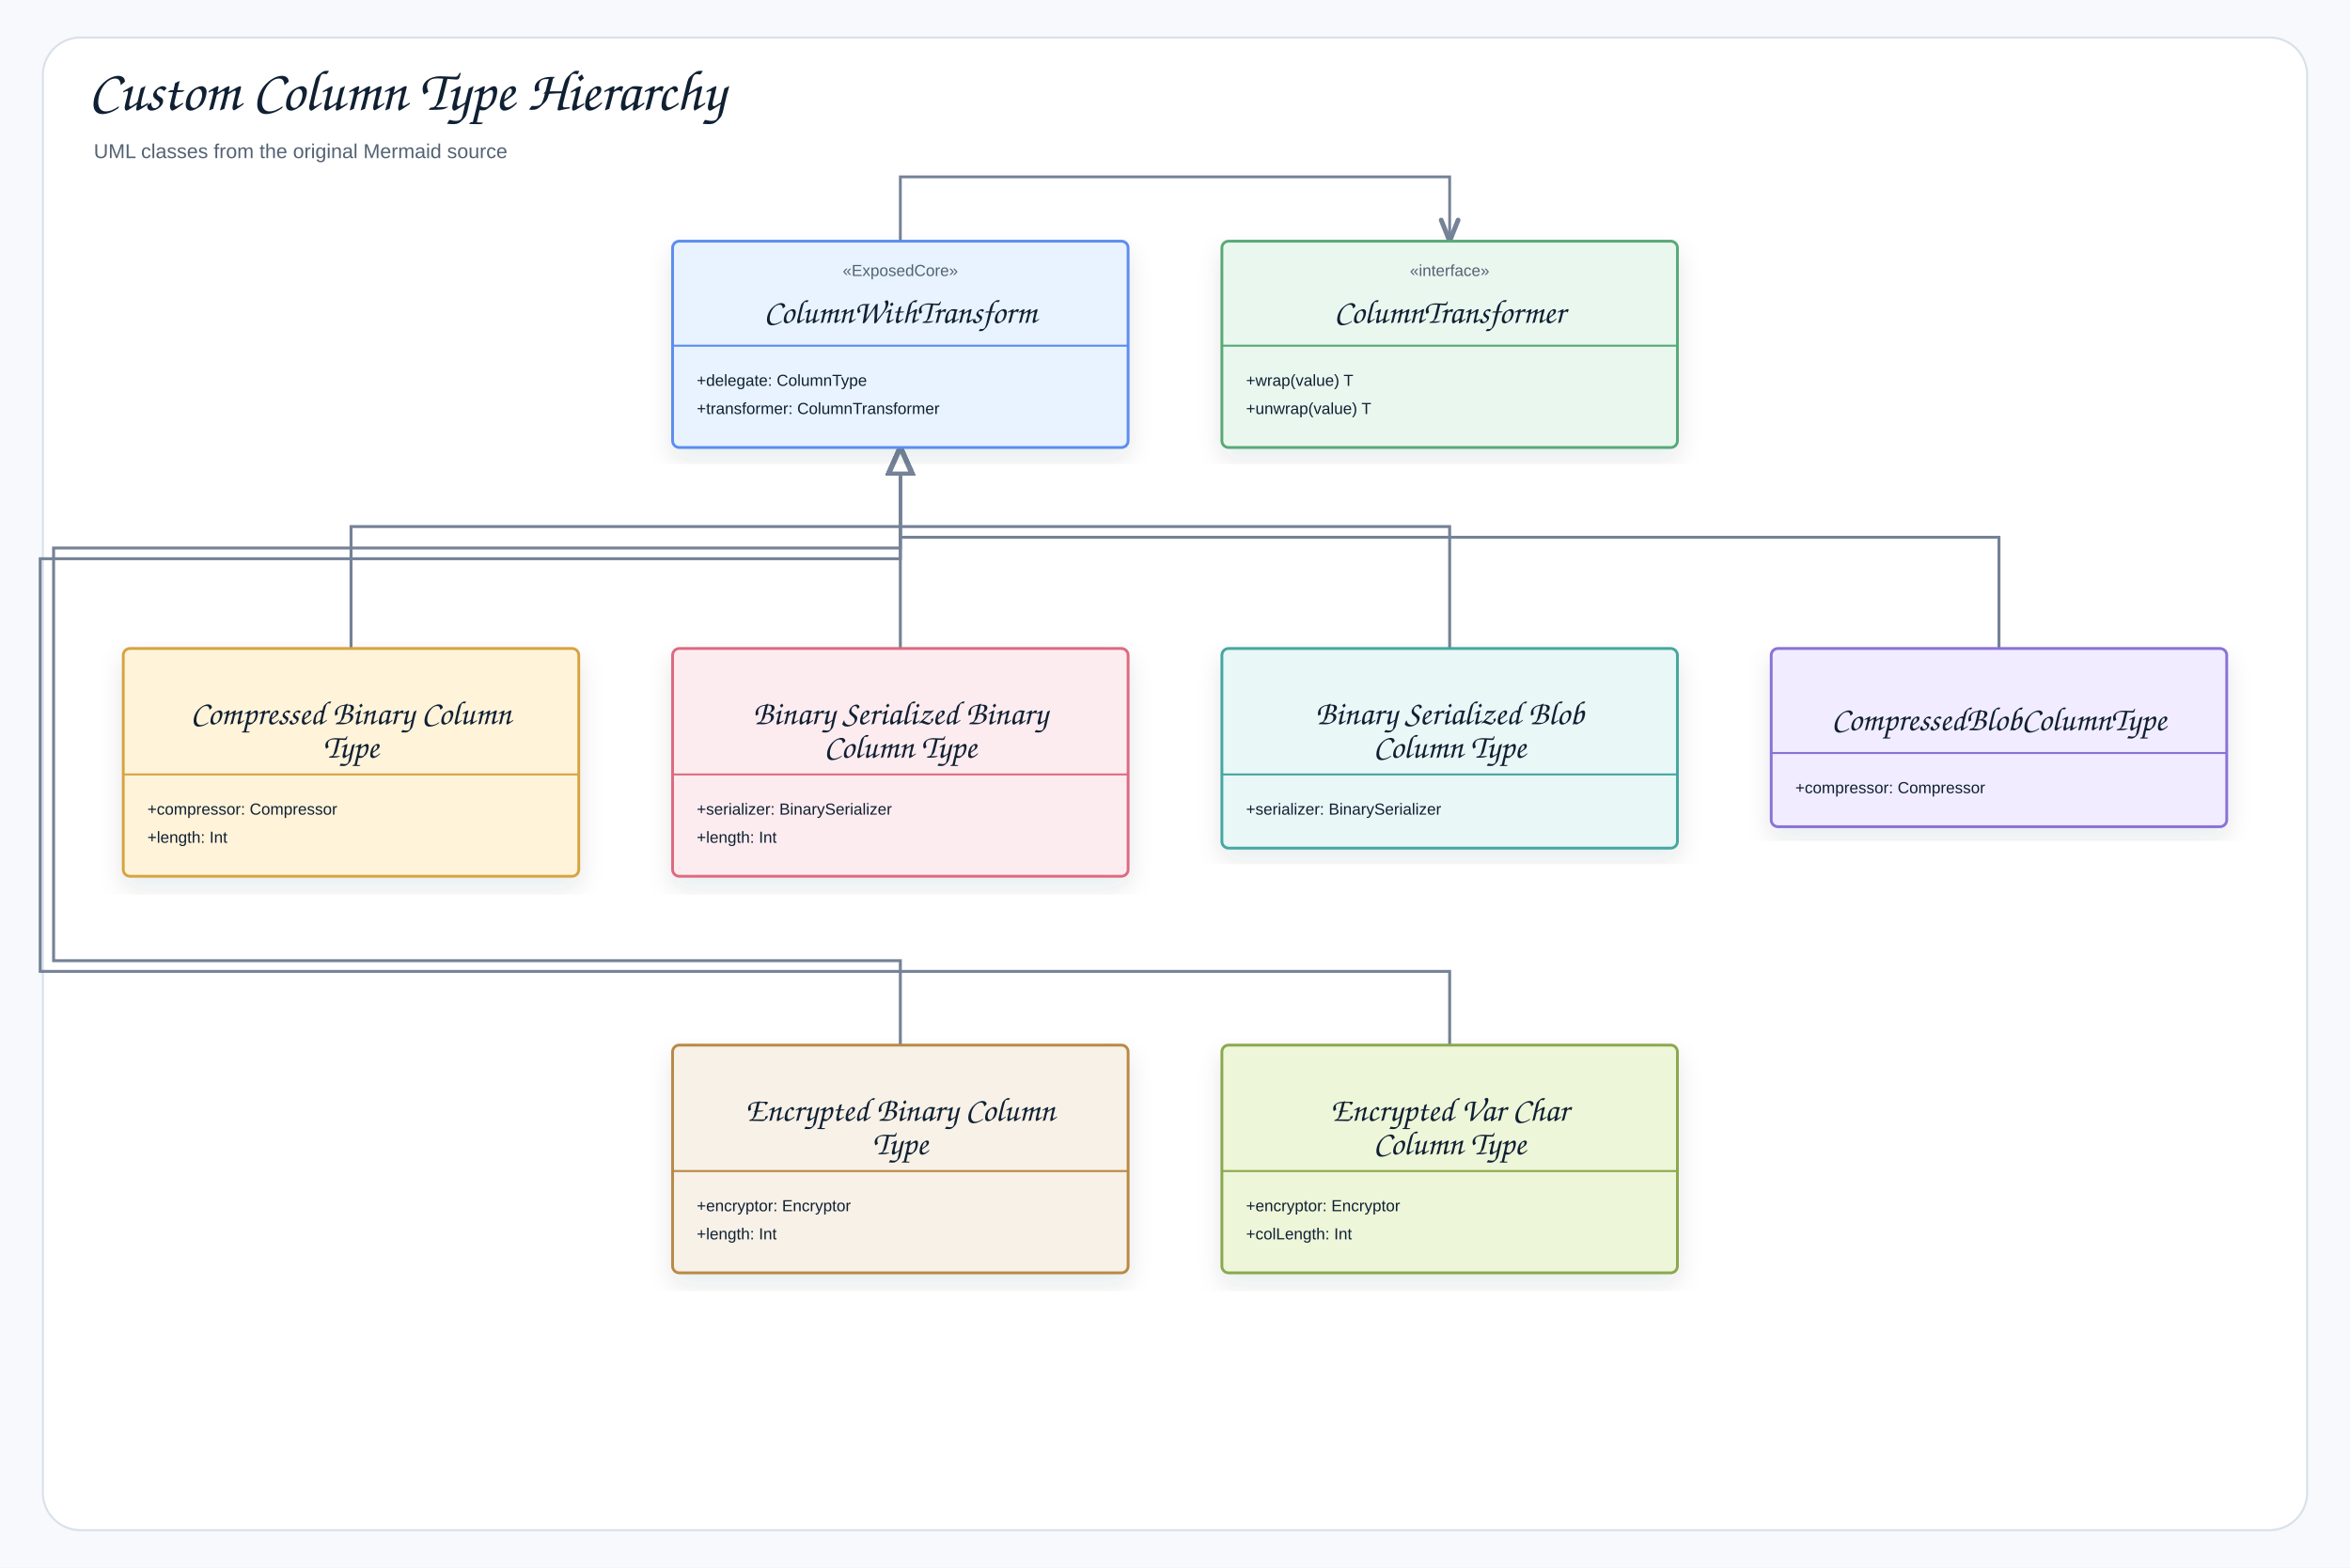
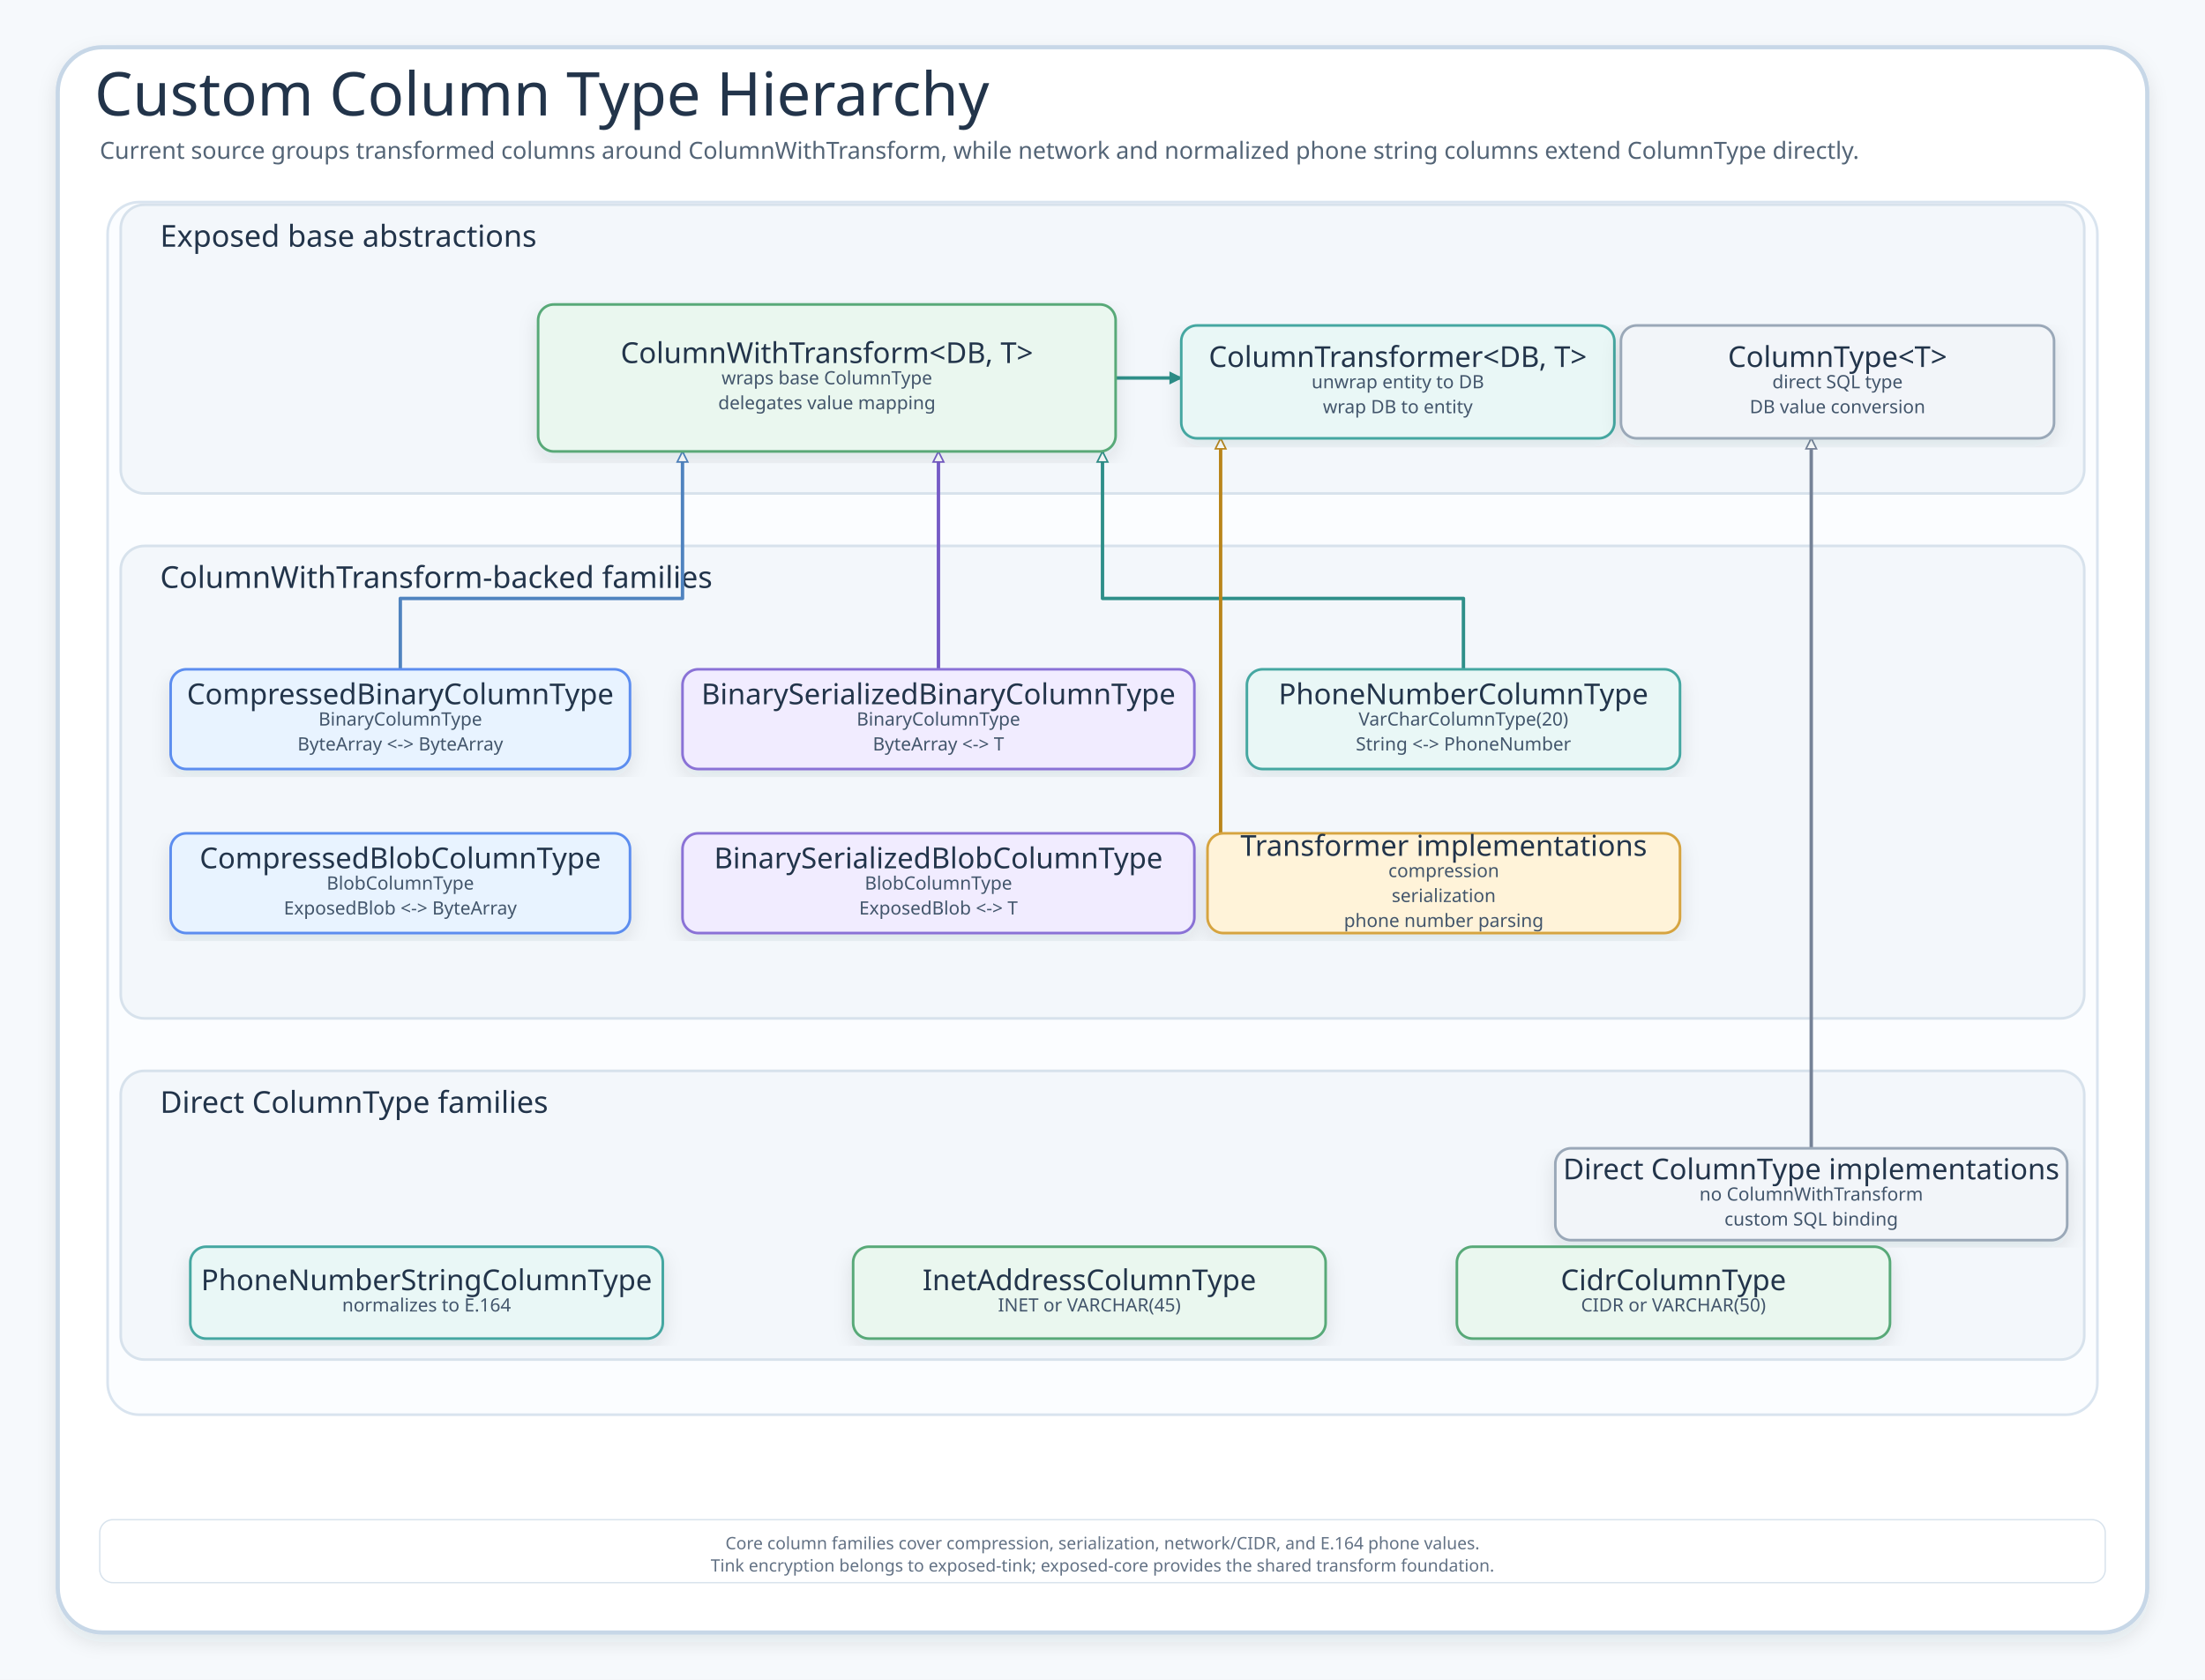
- <svg xmlns="http://www.w3.org/2000/svg" width="1754" height="1170" viewBox="0 0 1754 1170" role="img" aria-label="Custom Column Type Hierarchy">
+ <svg xmlns="http://www.w3.org/2000/svg" width="1680" height="1280" viewBox="0 0 1680 1280" role="img" aria-labelledby="title desc">
  <defs>
    <filter id="shadow" x="-8%" y="-8%" width="116%" height="116%">
-       <feDropShadow dx="0" dy="8" stdDeviation="9" flood-color="#1f2937" flood-opacity="0.10" />
+       <feDropShadow dx="0" dy="6" stdDeviation="7" flood-color="#203040" flood-opacity="0.10" />
    </filter>
-     <marker id="openArrow" markerWidth="10" markerHeight="8" refX="8.5" refY="4" orient="auto" markerUnits="strokeWidth">
-       <path d="M 1 1 L 8.5 4 L 1 7" fill="none" stroke="#758297" stroke-width="1.7" stroke-linecap="round" stroke-linejoin="round" />
+     <marker id="arrow" viewBox="0 0 10 10" markerWidth="10" markerHeight="10" refX="9" refY="5" orient="auto" markerUnits="userSpaceOnUse">
+       <path d="M 0 0 L 10 5 L 0 10 Z" fill="context-stroke" />
    </marker>
-     <marker id="inherit" markerWidth="11" markerHeight="10" refX="9.5" refY="5" orient="auto" markerUnits="strokeWidth">
-       <path d="M 0.5 1 L 9.5 5 L 0.5 9 Z" fill="#ffffff" stroke="#758297" stroke-width="1.7" />
+     <marker id="generalizationArrow" viewBox="0 0 10 10" markerWidth="10" markerHeight="10" refX="9" refY="5" orient="auto" markerUnits="userSpaceOnUse">
+       <path d="M 1 1 L 9 5 L 1 9 Z" fill="#FFFFFF" stroke="context-stroke" stroke-width="1.2" stroke-dasharray="none" />
    </marker>
    <style>
-     .canvas{fill:#f7f9fc}.frame{fill:#fff;stroke:#d8e0ea;stroke-width:1.5}
-     .title{font-family:"Architects Daughter","Comic Sans MS","Comic Sans",cursive;font-size:43px;font-weight:400;fill:#102033}
-     .subtitle{font-family:"Comic Sans MS","Comic Sans","Comic Neue",Arial,sans-serif;font-size:15px;font-weight:400;fill:#536273}
-     .label{font-family:"Architects Daughter","Comic Sans MS","Comic Sans",cursive;font-size:25px;font-weight:400;fill:#102033}
-     .smallLabel{font-family:"Architects Daughter","Comic Sans MS","Comic Sans",cursive;font-size:21px;font-weight:400;fill:#102033}
-     .mono{font-family:"Comic Sans MS","Comic Sans","Comic Neue",Arial,sans-serif;font-size:12px;font-weight:400;fill:#102033}
-     .small{font-family:"Comic Sans MS","Comic Sans","Comic Neue",Arial,sans-serif;font-size:12px;font-weight:400;fill:#536273}
-     .strong{font-family:"Comic Sans MS","Comic Sans","Comic Neue",Arial,sans-serif;font-size:13px;font-weight:400;fill:#102033}
-     .card{stroke-width:2.1;filter:url(#shadow)}.compartment{stroke-width:1.5;fill:none}
-     .line{stroke:#758297;stroke-width:2.1;fill:none;marker-end:url(#openArrow)}
-     .plainLine{stroke:#758297;stroke-width:2.1;fill:none}
-     .dashed{stroke:#758297;stroke-width:2.1;stroke-dasharray:7 6;fill:none;marker-end:url(#openArrow)}
-     .inheritLine{stroke:#758297;stroke-width:2.2;fill:none;marker-end:url(#inherit)}
-     .implLine{stroke:#758297;stroke-width:2.2;stroke-dasharray:8 7;fill:none;marker-end:url(#inherit)}
-   </style>
+       .canvas{fill:#F6F9FC}.decor{fill:#FFFFFF;stroke:#C7D7E7;stroke-width:3.2;filter:url(#shadow)}
+       .innerFrame{fill:#FBFDFF;stroke:#D9E4EF;stroke-width:2}
+       .title{font-family:"Architects Daughter";font-size:46px;fill:#22344A;font-weight:400}
+       .subtitle{font-family:"Comic Mono";font-size:18px;fill:#536476;font-weight:400}
+       .group{fill:#F3F7FB;stroke:#D7E2EC;stroke-width:2}.group-title{font-family:"Architects Daughter";font-size:23px;fill:#22344A;font-weight:400}
+       .card-title{font-family:"Architects Daughter";font-size:22px;fill:#22344A;font-weight:400}.detail{font-family:"Comic Mono";font-size:14px;fill:#42556B;font-weight:400}
+       .small{font-family:"Comic Mono";font-size:13px;fill:#627184;font-weight:400}.shape{filter:url(#shadow);stroke-width:2}
+       .connector{fill:none;stroke-width:2.6;marker-end:url(#arrow);stroke-linejoin:round;stroke-linecap:round}.generalization{marker-end:url(#generalizationArrow)}.dashed{stroke-dasharray:7 6}
+       .pill{fill:#FFFFFF;stroke:#D7E2EC;stroke-width:1}
+     </style>
  </defs>
-   <rect class="canvas" width="1754" height="1170" />
-   <rect class="frame" x="32" y="28" width="1690" height="1114" rx="28" />
-   <text class="title" x="66" y="82">Custom Column Type Hierarchy</text>
-   <text class="subtitle" x="70" y="118">UML classes from the original Mermaid source</text>
-   <path class="line" d="M672 334 L672 132 L1082 132 L1082 180" />
-   <path class="inheritLine" d="M1082 484 L1082 393 L672 393 L672 334" />
-   <path class="inheritLine" d="M672 484 L672 334" />
-   <path class="inheritLine" d="M1082 780 L1082 725 L30 725 L30 417 L672 417 L672 334" />
-   <path class="inheritLine" d="M672 780 L672 717 L40 717 L40 409 L672 409 L672 334" />
-   <path class="inheritLine" d="M1492 484 L1492 401 L672 401 L672 334" />
-   <path class="inheritLine" d="M262 484 L262 393 L672 393 L672 334" />
-   <g transform="translate(502,180)">
-     <rect class="card" x="0" y="0" width="340" height="154" rx="5" fill="#E8F3FF" stroke="#5B8DEF" />
-     <line class="compartment" x1="0" y1="78" x2="340" y2="78" stroke="#5B8DEF" />
-     <text class="small" x="170" y="26" text-anchor="middle">«ExposedCore»</text>
-     <text class="label" x="170" y="61" text-anchor="middle">ColumnWithTransform</text>
-     <text class="mono" x="18" y="108">+delegate: ColumnType</text>
-     <text class="mono" x="18" y="129">+transformer: ColumnTransformer</text>
+   <rect class="canvas" width="1680" height="1280" />
+   <rect class="decor" x="44" y="36" width="1592" height="1208" rx="34" />
+   <rect class="innerFrame" x="82" y="154" width="1516" height="924" rx="24" />
+   <text class="title" x="72" y="88">Custom Column Type Hierarchy</text>
+   <text class="subtitle" x="76" y="121">Current source groups transformed columns around ColumnWithTransform, while network and normalized phone string columns extend ColumnType directly.</text>
+   <g id="group-exposed-base">
+     <rect class="group" x="92" y="156" width="1496" height="220" rx="18" />
+     <text class="group-title" x="122" y="180" dominant-baseline="middle">Exposed base abstractions</text>
  </g>
-   <g transform="translate(912,180)">
-     <rect class="card" x="0" y="0" width="340" height="154" rx="5" fill="#EAF7EF" stroke="#58A978" />
-     <line class="compartment" x1="0" y1="78" x2="340" y2="78" stroke="#58A978" />
-     <text class="small" x="170" y="26" text-anchor="middle">«interface»</text>
-     <text class="label" x="170" y="61" text-anchor="middle">ColumnTransformer</text>
-     <text class="mono" x="18" y="108">+wrap(value) T</text>
-     <text class="mono" x="18" y="129">+unwrap(value) T</text>
+   <g id="group-transformed">
+     <rect class="group" x="92" y="416" width="1496" height="360" rx="18" />
+     <text class="group-title" x="122" y="440" dominant-baseline="middle">ColumnWithTransform-backed families</text>
  </g>
-   <g transform="translate(92,484)">
-     <rect class="card" x="0" y="0" width="340" height="170" rx="5" fill="#FFF3D9" stroke="#D6A441" />
-     <line class="compartment" x1="0" y1="94" x2="340" y2="94" stroke="#D6A441" />
-     <text class="small" x="170" y="26" text-anchor="middle" />
-     <text class="label" x="170" y="56.5" text-anchor="middle">Compressed Binary Column</text>
-     <text class="label" x="170" y="81.5" text-anchor="middle">Type</text>
-     <text class="mono" x="18" y="124">+compressor: Compressor</text>
-     <text class="mono" x="18" y="145">+length: Int</text>
+   <g id="group-direct">
+     <rect class="group" x="92" y="816" width="1496" height="220" rx="18" />
+     <text class="group-title" x="122" y="840" dominant-baseline="middle">Direct ColumnType families</text>
  </g>
-   <g transform="translate(502,484)">
-     <rect class="card" x="0" y="0" width="340" height="170" rx="5" fill="#FDECEF" stroke="#DC6B82" />
-     <line class="compartment" x1="0" y1="94" x2="340" y2="94" stroke="#DC6B82" />
-     <text class="small" x="170" y="26" text-anchor="middle" />
-     <text class="label" x="170" y="56.5" text-anchor="middle">Binary Serialized Binary</text>
-     <text class="label" x="170" y="81.5" text-anchor="middle">Column Type</text>
-     <text class="mono" x="18" y="124">+serializer: BinarySerializer</text>
-     <text class="mono" x="18" y="145">+length: Int</text>
+   <path id="route-column-with-transform-column-transformer" data-edge="column-with-transform-&gt;column-transformer" data-label="delegates conversion" class="connector" d="M 850 288 L 900 288" stroke="#2E8F89" />
+   <path id="route-compressed-binary-column-with-transform" data-edge="compressed-binary-&gt;column-with-transform" data-label="inherits transformed column" class="connector generalization" d="M 305 510 L 305 456 L 520 456 L 520 344" stroke="#4F83BF" />
+   <path id="route-serialized-binary-column-with-transform" data-edge="serialized-binary-&gt;column-with-transform" data-label="inherits transformed column" class="connector generalization" d="M 715 510 L 715 344" stroke="#755BC6" />
+   <path id="route-phone-number-column-with-transform" data-edge="phone-number-&gt;column-with-transform" data-label="inherits transformed column" class="connector generalization" d="M 1115 510 L 1115 456 L 840 456 L 840 344" stroke="#2E8F89" />
+   <path id="route-direct-impl-column-type" data-edge="direct-impl-&gt;column-type" data-label="extends directly" class="connector generalization" d="M 1380 875 L 1380 334" stroke="#758297" />
+   <path id="route-transformers-column-transformer" data-edge="transformers-&gt;column-transformer" data-label="implements conversion contract" class="connector generalization" d="M 930 635 L 930 334" stroke="#B9851B" />
+   <g id="node-column-with-transform" data-node="column-with-transform" transform="translate(410,232)">
+     <rect class="shape" x="0" y="0" width="440" height="112" rx="12" fill="#EAF7EF" stroke="#58A978" />
+     <text class="card-title" x="220" y="37" text-anchor="middle" dominant-baseline="middle">ColumnWithTransform&lt;DB, T&gt;</text>
+     <text class="detail" x="220" y="56" text-anchor="middle" dominant-baseline="middle">wraps base ColumnType</text>
+     <text class="detail" x="220" y="75" text-anchor="middle" dominant-baseline="middle">delegates value mapping</text>
  </g>
-   <g transform="translate(912,484)">
-     <rect class="card" x="0" y="0" width="340" height="149" rx="5" fill="#E9F7F6" stroke="#45A7A1" />
-     <line class="compartment" x1="0" y1="94" x2="340" y2="94" stroke="#45A7A1" />
-     <text class="small" x="170" y="26" text-anchor="middle" />
-     <text class="label" x="170" y="56.5" text-anchor="middle">Binary Serialized Blob</text>
-     <text class="label" x="170" y="81.5" text-anchor="middle">Column Type</text>
-     <text class="mono" x="18" y="124">+serializer: BinarySerializer</text>
+   <g id="node-column-transformer" data-node="column-transformer" transform="translate(900,248)">
+     <rect class="shape" x="0" y="0" width="330" height="86" rx="12" fill="#E9F7F6" stroke="#45A7A1" />
+     <text class="card-title" x="165" y="24" text-anchor="middle" dominant-baseline="middle">ColumnTransformer&lt;DB, T&gt;</text>
+     <text class="detail" x="165" y="43" text-anchor="middle" dominant-baseline="middle">unwrap entity to DB</text>
+     <text class="detail" x="165" y="62" text-anchor="middle" dominant-baseline="middle">wrap DB to entity</text>
  </g>
-   <g transform="translate(1322,484)">
-     <rect class="card" x="0" y="0" width="340" height="133" rx="5" fill="#F1ECFF" stroke="#8A72D6" />
-     <line class="compartment" x1="0" y1="78" x2="340" y2="78" stroke="#8A72D6" />
-     <text class="small" x="170" y="26" text-anchor="middle" />
-     <text class="label" x="170" y="61" text-anchor="middle">CompressedBlobColumnType</text>
-     <text class="mono" x="18" y="108">+compressor: Compressor</text>
+   <g id="node-column-type" data-node="column-type" transform="translate(1235,248)">
+     <rect class="shape" x="0" y="0" width="330" height="86" rx="12" fill="#F2F5F9" stroke="#9AA8B8" />
+     <text class="card-title" x="165" y="24" text-anchor="middle" dominant-baseline="middle">ColumnType&lt;T&gt;</text>
+     <text class="detail" x="165" y="43" text-anchor="middle" dominant-baseline="middle">direct SQL type</text>
+     <text class="detail" x="165" y="62" text-anchor="middle" dominant-baseline="middle">DB value conversion</text>
  </g>
-   <g transform="translate(502,780)">
-     <rect class="card" x="0" y="0" width="340" height="170" rx="5" fill="#F7F1E7" stroke="#B88A44" />
-     <line class="compartment" x1="0" y1="94" x2="340" y2="94" stroke="#B88A44" />
-     <text class="small" x="170" y="26" text-anchor="middle" />
-     <text class="label" x="170" y="56.5" text-anchor="middle">Encrypted Binary Column</text>
-     <text class="label" x="170" y="81.5" text-anchor="middle">Type</text>
-     <text class="mono" x="18" y="124">+encryptor: Encryptor</text>
-     <text class="mono" x="18" y="145">+length: Int</text>
+   <g id="node-compressed-binary" data-node="compressed-binary" transform="translate(130,510)">
+     <rect class="shape" x="0" y="0" width="350" height="76" rx="12" fill="#E8F3FF" stroke="#5B8DEF" />
+     <text class="card-title" x="175" y="19" text-anchor="middle" dominant-baseline="middle">CompressedBinaryColumnType</text>
+     <text class="detail" x="175" y="38" text-anchor="middle" dominant-baseline="middle">BinaryColumnType</text>
+     <text class="detail" x="175" y="57" text-anchor="middle" dominant-baseline="middle">ByteArray &lt;-&gt; ByteArray</text>
  </g>
-   <g transform="translate(912,780)">
-     <rect class="card" x="0" y="0" width="340" height="170" rx="5" fill="#EEF6D9" stroke="#8BA84D" />
-     <line class="compartment" x1="0" y1="94" x2="340" y2="94" stroke="#8BA84D" />
-     <text class="small" x="170" y="26" text-anchor="middle" />
-     <text class="label" x="170" y="56.5" text-anchor="middle">Encrypted Var Char</text>
-     <text class="label" x="170" y="81.5" text-anchor="middle">Column Type</text>
-     <text class="mono" x="18" y="124">+encryptor: Encryptor</text>
-     <text class="mono" x="18" y="145">+colLength: Int</text>
+   <g id="node-compressed-blob" data-node="compressed-blob" transform="translate(130,635)">
+     <rect class="shape" x="0" y="0" width="350" height="76" rx="12" fill="#E8F3FF" stroke="#5B8DEF" />
+     <text class="card-title" x="175" y="19" text-anchor="middle" dominant-baseline="middle">CompressedBlobColumnType</text>
+     <text class="detail" x="175" y="38" text-anchor="middle" dominant-baseline="middle">BlobColumnType</text>
+     <text class="detail" x="175" y="57" text-anchor="middle" dominant-baseline="middle">ExposedBlob &lt;-&gt; ByteArray</text>
+   </g>
+   <g id="node-serialized-binary" data-node="serialized-binary" transform="translate(520,510)">
+     <rect class="shape" x="0" y="0" width="390" height="76" rx="12" fill="#F1ECFF" stroke="#8A72D6" />
+     <text class="card-title" x="195" y="19" text-anchor="middle" dominant-baseline="middle">BinarySerializedBinaryColumnType</text>
+     <text class="detail" x="195" y="38" text-anchor="middle" dominant-baseline="middle">BinaryColumnType</text>
+     <text class="detail" x="195" y="57" text-anchor="middle" dominant-baseline="middle">ByteArray &lt;-&gt; T</text>
+   </g>
+   <g id="node-serialized-blob" data-node="serialized-blob" transform="translate(520,635)">
+     <rect class="shape" x="0" y="0" width="390" height="76" rx="12" fill="#F1ECFF" stroke="#8A72D6" />
+     <text class="card-title" x="195" y="19" text-anchor="middle" dominant-baseline="middle">BinarySerializedBlobColumnType</text>
+     <text class="detail" x="195" y="38" text-anchor="middle" dominant-baseline="middle">BlobColumnType</text>
+     <text class="detail" x="195" y="57" text-anchor="middle" dominant-baseline="middle">ExposedBlob &lt;-&gt; T</text>
+   </g>
+   <g id="node-phone-number" data-node="phone-number" transform="translate(950,510)">
+     <rect class="shape" x="0" y="0" width="330" height="76" rx="12" fill="#E9F7F6" stroke="#45A7A1" />
+     <text class="card-title" x="165" y="19" text-anchor="middle" dominant-baseline="middle">PhoneNumberColumnType</text>
+     <text class="detail" x="165" y="38" text-anchor="middle" dominant-baseline="middle">VarCharColumnType(20)</text>
+     <text class="detail" x="165" y="57" text-anchor="middle" dominant-baseline="middle">String &lt;-&gt; PhoneNumber</text>
+   </g>
+   <g id="node-transformers" data-node="transformers" transform="translate(920,635)">
+     <rect class="shape" x="0" y="0" width="360" height="76" rx="12" fill="#FFF3D9" stroke="#D6A441" />
+     <text class="card-title" x="180" y="9.5" text-anchor="middle" dominant-baseline="middle">Transformer implementations</text>
+     <text class="detail" x="180" y="28.5" text-anchor="middle" dominant-baseline="middle">compression</text>
+     <text class="detail" x="180" y="47.5" text-anchor="middle" dominant-baseline="middle">serialization</text>
+     <text class="detail" x="180" y="66.5" text-anchor="middle" dominant-baseline="middle">phone number parsing</text>
+   </g>
+   <g id="node-direct-impl" data-node="direct-impl" transform="translate(1185,875)">
+     <rect class="shape" x="0" y="0" width="390" height="70" rx="12" fill="#F2F5F9" stroke="#9AA8B8" />
+     <text class="card-title" x="195" y="16" text-anchor="middle" dominant-baseline="middle">Direct ColumnType implementations</text>
+     <text class="detail" x="195" y="35" text-anchor="middle" dominant-baseline="middle">no ColumnWithTransform</text>
+     <text class="detail" x="195" y="54" text-anchor="middle" dominant-baseline="middle">custom SQL binding</text>
+   </g>
+   <g id="node-phone-string" data-node="phone-string" transform="translate(145,950)">
+     <rect class="shape" x="0" y="0" width="360" height="70" rx="12" fill="#E9F7F6" stroke="#45A7A1" />
+     <text class="card-title" x="180" y="25.5" text-anchor="middle" dominant-baseline="middle">PhoneNumberStringColumnType</text>
+     <text class="detail" x="180" y="44.5" text-anchor="middle" dominant-baseline="middle">normalizes to E.164</text>
+   </g>
+   <g id="node-inet-address" data-node="inet-address" transform="translate(650,950)">
+     <rect class="shape" x="0" y="0" width="360" height="70" rx="12" fill="#EAF7EF" stroke="#58A978" />
+     <text class="card-title" x="180" y="25.5" text-anchor="middle" dominant-baseline="middle">InetAddressColumnType</text>
+     <text class="detail" x="180" y="44.5" text-anchor="middle" dominant-baseline="middle">INET or VARCHAR(45)</text>
+   </g>
+   <g id="node-cidr" data-node="cidr" transform="translate(1110,950)">
+     <rect class="shape" x="0" y="0" width="330" height="70" rx="12" fill="#EAF7EF" stroke="#58A978" />
+     <text class="card-title" x="165" y="25.5" text-anchor="middle" dominant-baseline="middle">CidrColumnType</text>
+     <text class="detail" x="165" y="44.5" text-anchor="middle" dominant-baseline="middle">CIDR or VARCHAR(50)</text>
+   </g>
+   <g transform="translate(76,1158)" data-footer="reader-contract">
+     <rect class="pill" x="0" y="0" width="1528" height="48" rx="10" />
+     <text class="small" x="764" y="18" text-anchor="middle" dominant-baseline="middle">Core column families cover compression, serialization, network/CIDR, and E.164 phone values.</text>
+     <text class="small" x="764" y="35" text-anchor="middle" dominant-baseline="middle">Tink encryption belongs to exposed-tink; exposed-core provides the shared transform foundation.</text>
  </g>
</svg>
